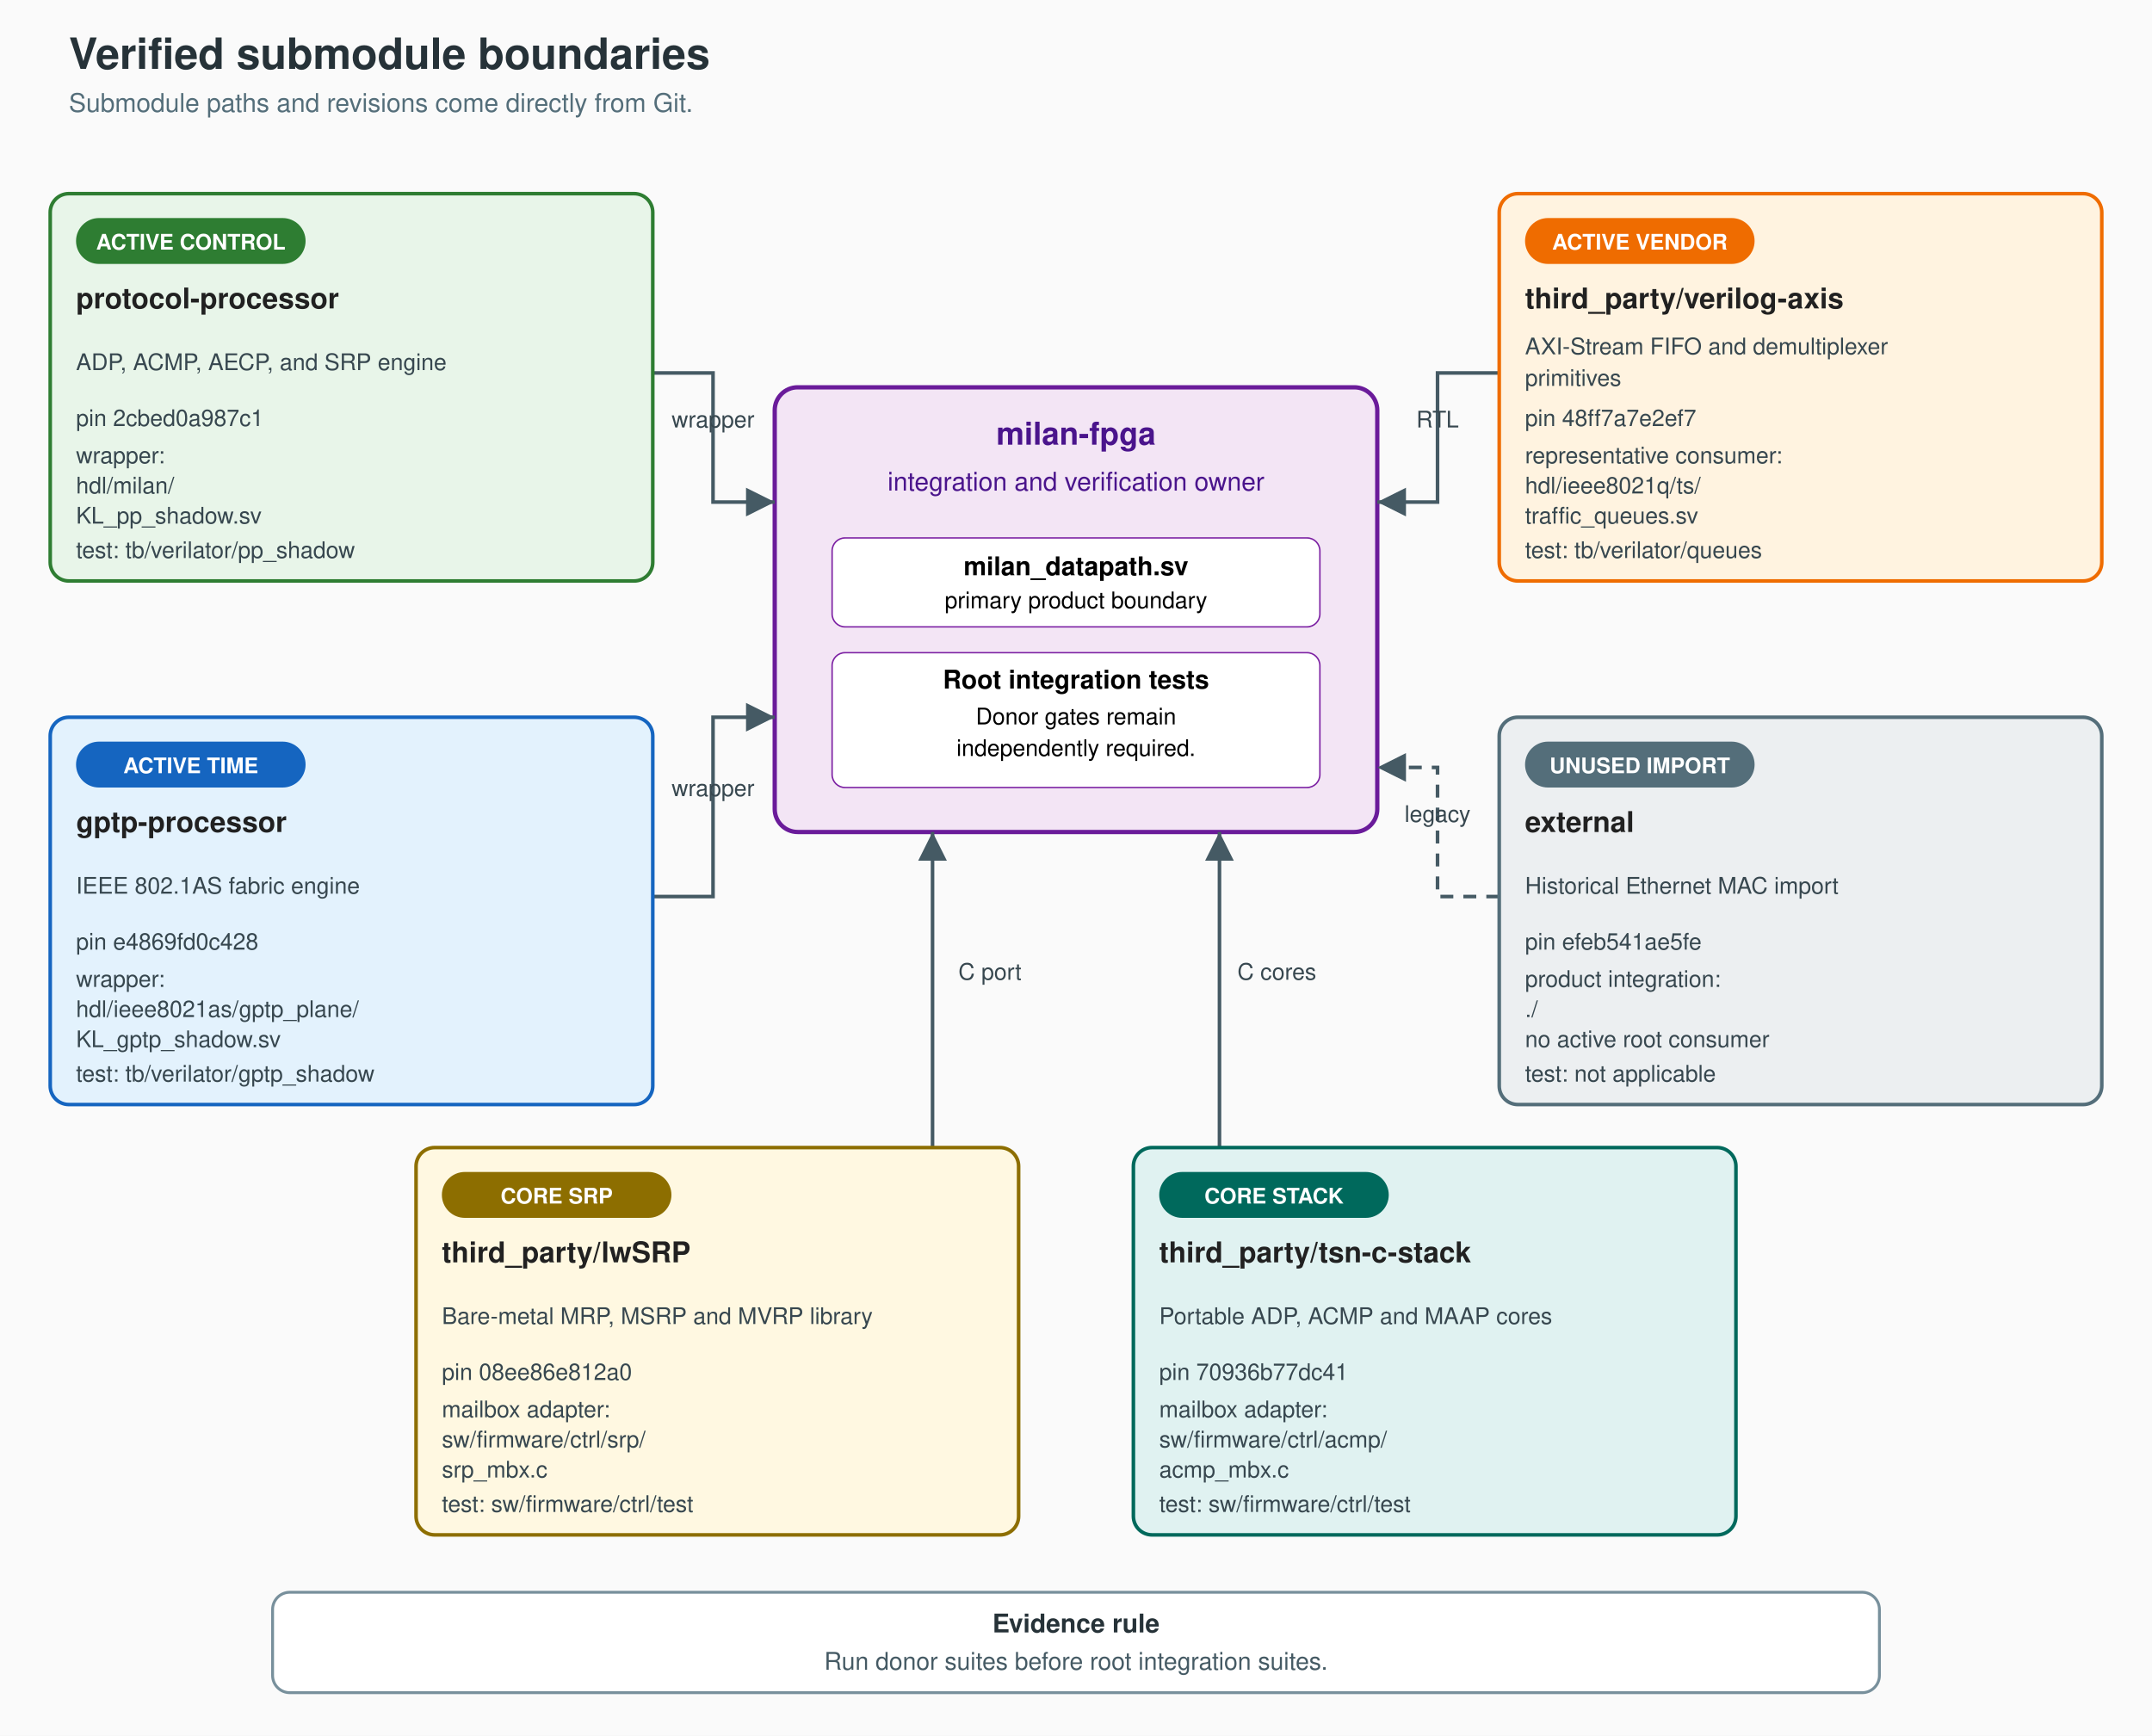
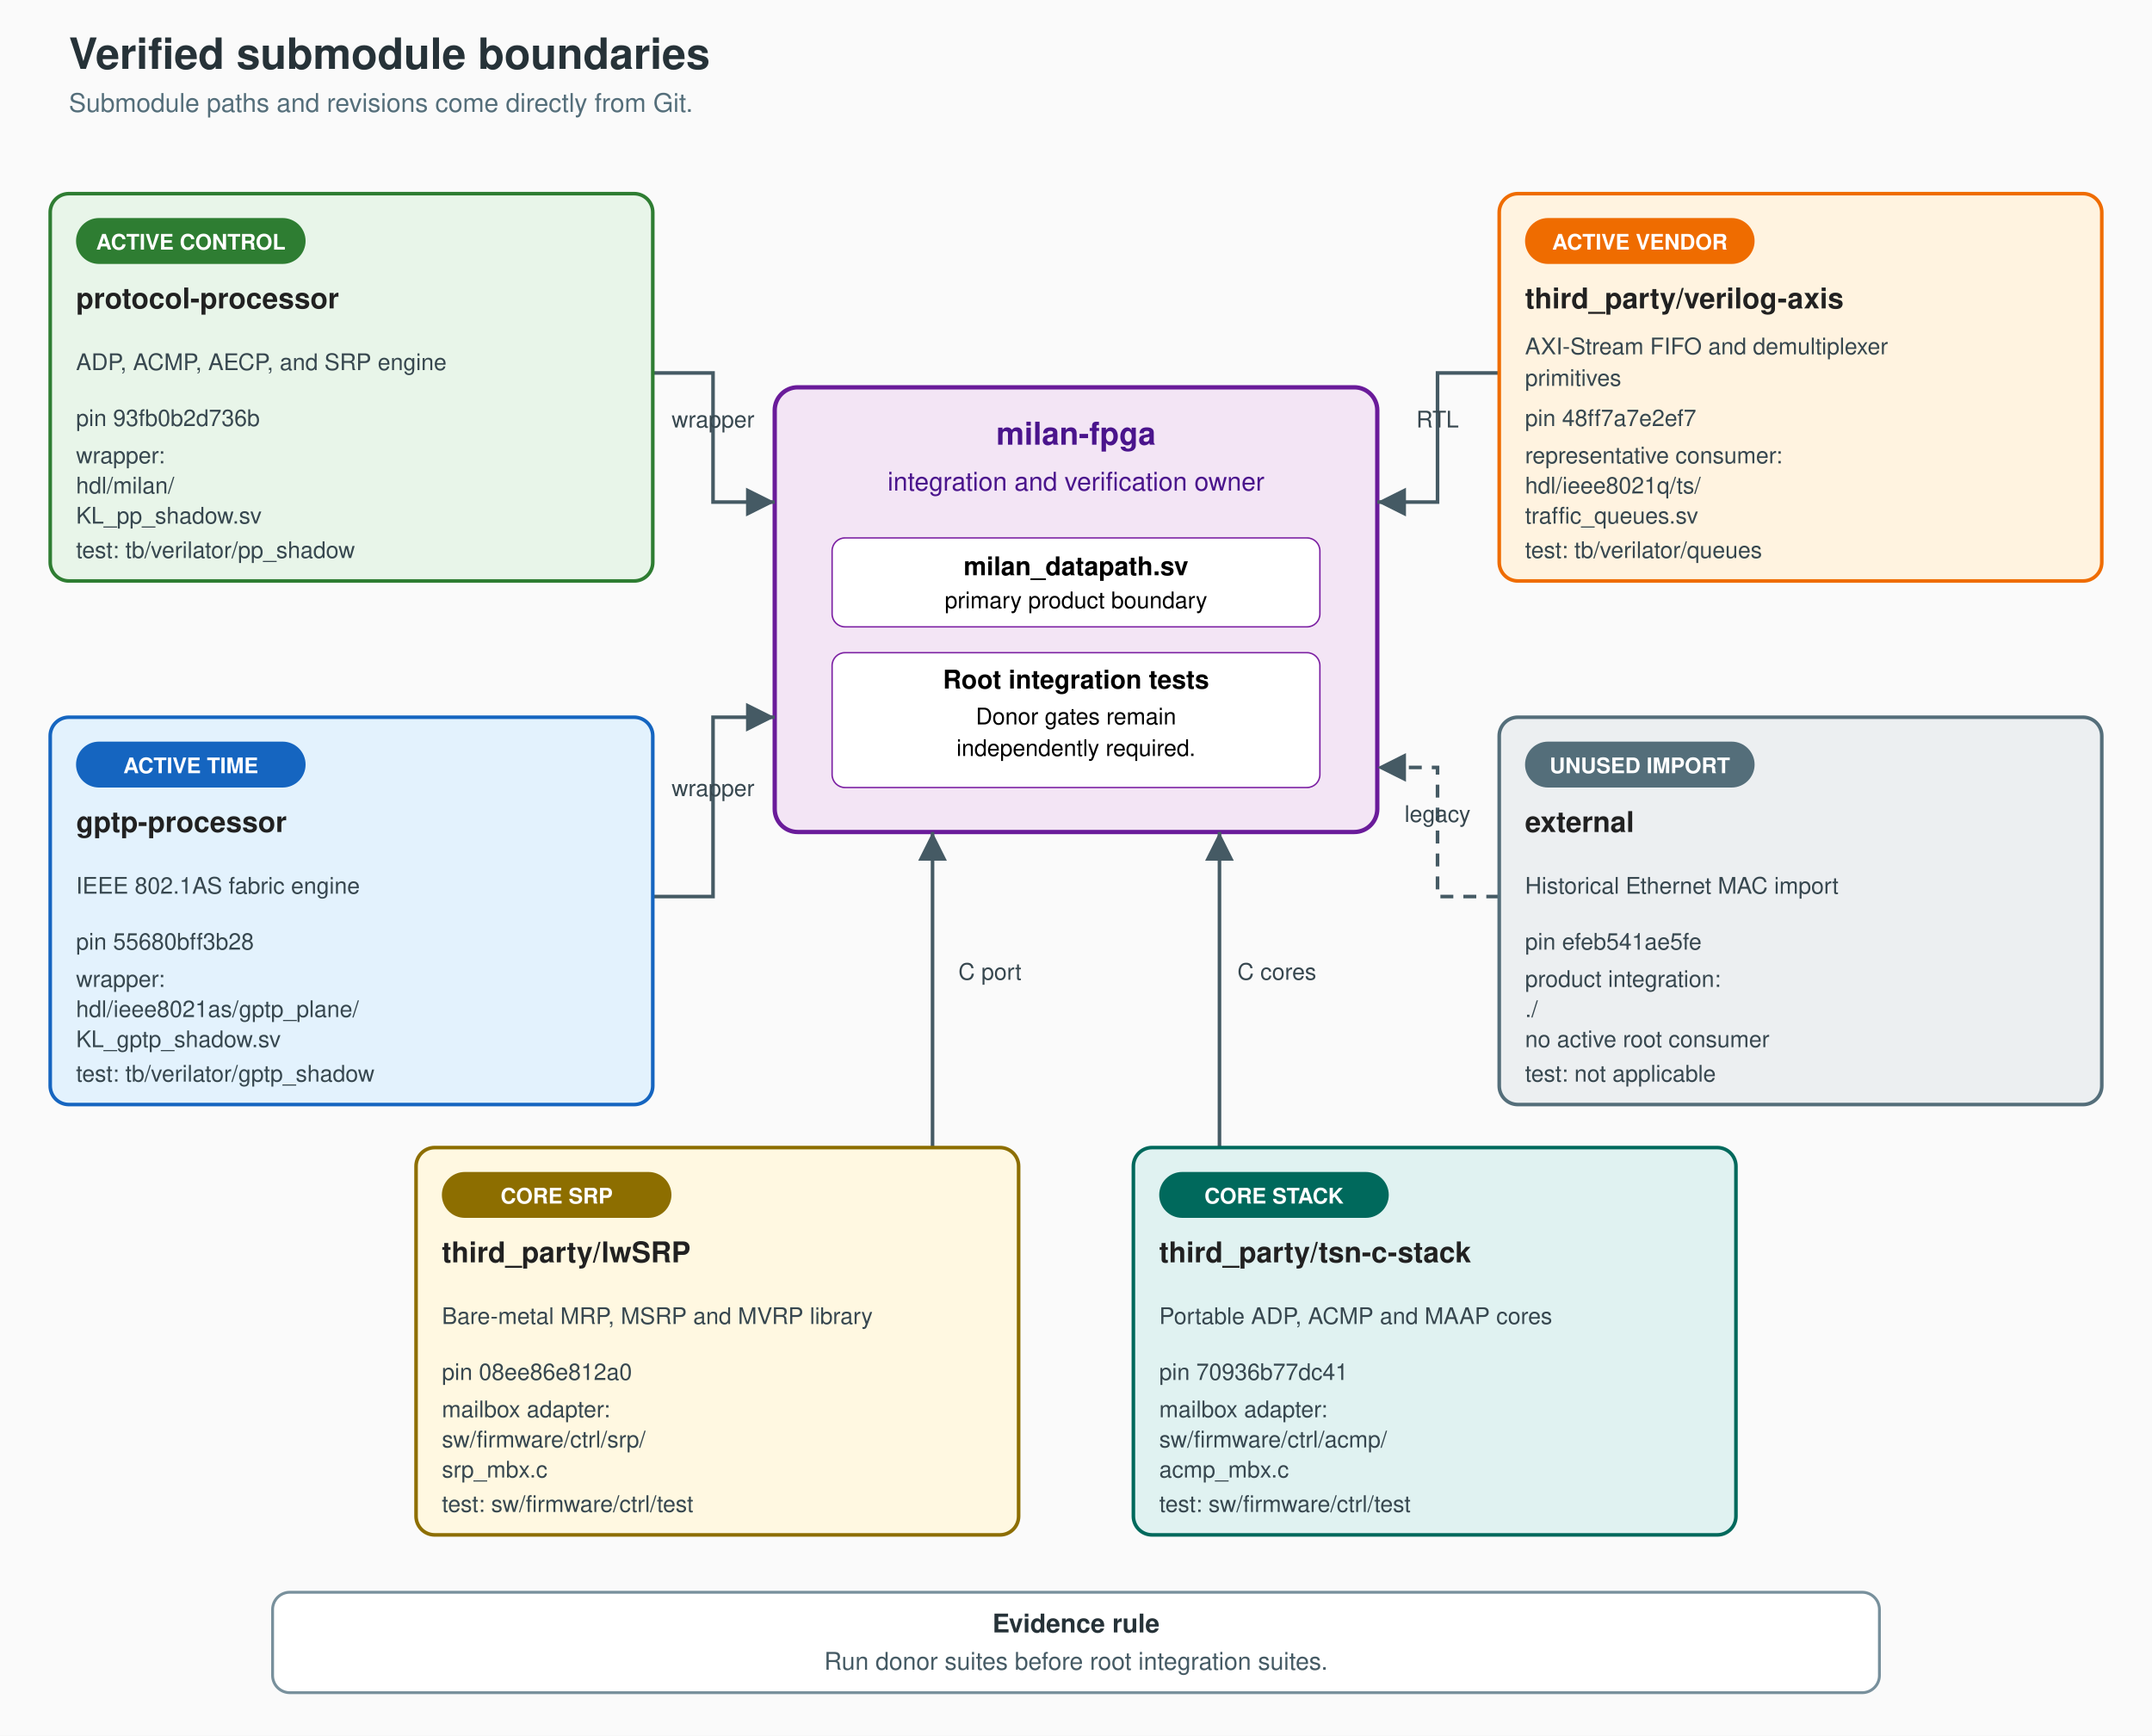
<svg xmlns="http://www.w3.org/2000/svg" width="1500" height="1210" viewBox="0 0 1500 1210" font-family="Helvetica,Arial,sans-serif">
  <rect width="1500" height="1210" fill="#FAFAFA" />
  <defs>
    <marker id="arrow" markerWidth="12" markerHeight="12" refX="8" refY="4" orient="auto">
      <path d="M0,0 L8,4 L0,8 Z" fill="#455A64" />
    </marker>
  </defs>
  <text x="48" y="48" font-size="30" font-weight="bold" fill="#263238">Verified submodule boundaries</text>
  <text x="48" y="78" font-size="18" fill="#546E7A">Submodule paths and revisions come directly from Git.</text>
  <rect x="540" y="270" width="420" height="310" rx="16" fill="#F3E5F5" stroke="#6A1B9A" stroke-width="3" />
  <text x="750" y="310" text-anchor="middle" font-size="22" font-weight="bold" fill="#4A148C">milan-fpga</text>
  <text x="750" y="342" text-anchor="middle" font-size="18" fill="#4A148C">integration and verification owner</text>
  <rect x="580" y="375" width="340" height="62" rx="9" fill="#FFFFFF" stroke="#7B1FA2" />
  <text x="750" y="401" text-anchor="middle" font-size="18" font-weight="bold">milan_datapath.sv</text>
  <text x="750" y="424" text-anchor="middle" font-size="16">primary product boundary</text>
  <rect x="580" y="455" width="340" height="94" rx="9" fill="#FFFFFF" stroke="#7B1FA2" />
  <text x="750" y="480" text-anchor="middle" font-size="18" font-weight="bold">Root integration tests</text>
  <text x="750" y="505" text-anchor="middle" font-size="16">Donor gates remain</text>
  <text x="750" y="527" text-anchor="middle" font-size="16">independently required.</text>
  <path d="M455,260 L497,260 L497,350 L540,350" fill="none" stroke="#455A64" stroke-width="2.5" marker-end="url(#arrow)" />
  <text x="497" y="298" text-anchor="middle" font-size="16" fill="#37474F">wrapper</text>
  <path d="M455,625 L497,625 L497,500 L540,500" fill="none" stroke="#455A64" stroke-width="2.5" marker-end="url(#arrow)" />
  <text x="497" y="555" text-anchor="middle" font-size="16" fill="#37474F">wrapper</text>
  <path d="M1045,260 L1002,260 L1002,350 L960,350" fill="none" stroke="#455A64" stroke-width="2.5" marker-end="url(#arrow)" />
  <text x="1002" y="298" text-anchor="middle" font-size="16" fill="#37474F">RTL</text>
  <path d="M1045,625 L1002,625 L1002,535 L960,535" fill="none" stroke="#455A64" stroke-width="2.5" marker-end="url(#arrow)" stroke-dasharray="9,7" />
  <text x="1002" y="573" text-anchor="middle" font-size="16" fill="#37474F">legacy</text>
  <path d="M650,800 L650,800 L650,580 L650,580" fill="none" stroke="#455A64" stroke-width="2.5" marker-end="url(#arrow)" />
  <text x="690" y="683" text-anchor="middle" font-size="16" fill="#37474F">C port</text>
  <path d="M850,800 L850,800 L850,580 L850,580" fill="none" stroke="#455A64" stroke-width="2.5" marker-end="url(#arrow)" />
  <text x="890" y="683" text-anchor="middle" font-size="16" fill="#37474F">C cores</text>
  <rect x="35" y="135" width="420" height="270" rx="13" fill="#E8F5E9" stroke="#2E7D32" stroke-width="2.5" />
  <rect x="53" y="152" width="160" height="32" rx="16" fill="#2E7D32" />
  <text x="133" y="174" text-anchor="middle" font-size="15" font-weight="bold" fill="#FFFFFF">ACTIVE CONTROL</text>
  <text x="53" y="215" font-size="20" font-weight="bold" fill="#212121">protocol-processor</text>
  <text x="53" y="258" font-size="16" fill="#37474F">ADP, ACMP, AECP, and SRP engine</text>
-   <text x="53" y="297" font-size="16" fill="#37474F">pin 2cbed0a987c1</text>
+   <text x="53" y="297" font-size="16" fill="#37474F">pin 93fb0b2d736b</text>
  <text x="53" y="323" font-size="16" fill="#37474F">wrapper:</text>
  <text x="53" y="344" font-size="16" fill="#37474F">hdl/milan/</text>
  <text x="53" y="365" font-size="16" fill="#37474F">KL_pp_shadow.sv</text>
  <text x="53" y="389" font-size="16" fill="#37474F">test: tb/verilator/pp_shadow</text>
  <rect x="35" y="500" width="420" height="270" rx="13" fill="#E3F2FD" stroke="#1565C0" stroke-width="2.5" />
  <rect x="53" y="517" width="160" height="32" rx="16" fill="#1565C0" />
  <text x="133" y="539" text-anchor="middle" font-size="15" font-weight="bold" fill="#FFFFFF">ACTIVE TIME</text>
  <text x="53" y="580" font-size="20" font-weight="bold" fill="#212121">gptp-processor</text>
  <text x="53" y="623" font-size="16" fill="#37474F">IEEE 802.1AS fabric engine</text>
-   <text x="53" y="662" font-size="16" fill="#37474F">pin e4869fd0c428</text>
+   <text x="53" y="662" font-size="16" fill="#37474F">pin 55680bff3b28</text>
  <text x="53" y="688" font-size="16" fill="#37474F">wrapper:</text>
  <text x="53" y="709" font-size="16" fill="#37474F">hdl/ieee8021as/gptp_plane/</text>
  <text x="53" y="730" font-size="16" fill="#37474F">KL_gptp_shadow.sv</text>
  <text x="53" y="754" font-size="16" fill="#37474F">test: tb/verilator/gptp_shadow</text>
  <rect x="1045" y="135" width="420" height="270" rx="13" fill="#FFF3E0" stroke="#EF6C00" stroke-width="2.5" />
  <rect x="1063" y="152" width="160" height="32" rx="16" fill="#EF6C00" />
  <text x="1143" y="174" text-anchor="middle" font-size="15" font-weight="bold" fill="#FFFFFF">ACTIVE VENDOR</text>
  <text x="1063" y="215" font-size="20" font-weight="bold" fill="#212121">third_party/verilog-axis</text>
  <text x="1063" y="247" font-size="16" fill="#37474F">AXI-Stream FIFO and demultiplexer</text>
  <text x="1063" y="269" font-size="16" fill="#37474F">primitives</text>
  <text x="1063" y="297" font-size="16" fill="#37474F">pin 48ff7a7e2ef7</text>
  <text x="1063" y="323" font-size="16" fill="#37474F">representative consumer:</text>
  <text x="1063" y="344" font-size="16" fill="#37474F">hdl/ieee8021q/ts/</text>
  <text x="1063" y="365" font-size="16" fill="#37474F">traffic_queues.sv</text>
  <text x="1063" y="389" font-size="16" fill="#37474F">test: tb/verilator/queues</text>
  <rect x="1045" y="500" width="420" height="270" rx="13" fill="#ECEFF1" stroke="#546E7A" stroke-width="2.5" />
  <rect x="1063" y="517" width="160" height="32" rx="16" fill="#546E7A" />
  <text x="1143" y="539" text-anchor="middle" font-size="15" font-weight="bold" fill="#FFFFFF">UNUSED IMPORT</text>
  <text x="1063" y="580" font-size="20" font-weight="bold" fill="#212121">external</text>
  <text x="1063" y="623" font-size="16" fill="#37474F">Historical Ethernet MAC import</text>
  <text x="1063" y="662" font-size="16" fill="#37474F">pin efeb541ae5fe</text>
  <text x="1063" y="688" font-size="16" fill="#37474F">product integration:</text>
  <text x="1063" y="709" font-size="16" fill="#37474F">./</text>
  <text x="1063" y="730" font-size="16" fill="#37474F">no active root consumer</text>
  <text x="1063" y="754" font-size="16" fill="#37474F">test: not applicable</text>
  <rect x="290" y="800" width="420" height="270" rx="13" fill="#FFF8E1" stroke="#8D6E00" stroke-width="2.5" />
  <rect x="308" y="817" width="160" height="32" rx="16" fill="#8D6E00" />
  <text x="388" y="839" text-anchor="middle" font-size="15" font-weight="bold" fill="#FFFFFF">CORE SRP</text>
  <text x="308" y="880" font-size="20" font-weight="bold" fill="#212121">third_party/lwSRP</text>
  <text x="308" y="923" font-size="16" fill="#37474F">Bare-metal MRP, MSRP and MVRP library</text>
  <text x="308" y="962" font-size="16" fill="#37474F">pin 08ee86e812a0</text>
  <text x="308" y="988" font-size="16" fill="#37474F">mailbox adapter:</text>
  <text x="308" y="1009" font-size="16" fill="#37474F">sw/firmware/ctrl/srp/</text>
  <text x="308" y="1030" font-size="16" fill="#37474F">srp_mbx.c</text>
  <text x="308" y="1054" font-size="16" fill="#37474F">test: sw/firmware/ctrl/test</text>
  <rect x="790" y="800" width="420" height="270" rx="13" fill="#E0F2F1" stroke="#00695C" stroke-width="2.5" />
  <rect x="808" y="817" width="160" height="32" rx="16" fill="#00695C" />
  <text x="888" y="839" text-anchor="middle" font-size="15" font-weight="bold" fill="#FFFFFF">CORE STACK</text>
  <text x="808" y="880" font-size="20" font-weight="bold" fill="#212121">third_party/tsn-c-stack</text>
  <text x="808" y="923" font-size="16" fill="#37474F">Portable ADP, ACMP and MAAP cores</text>
  <text x="808" y="962" font-size="16" fill="#37474F">pin 70936b77dc41</text>
  <text x="808" y="988" font-size="16" fill="#37474F">mailbox adapter:</text>
  <text x="808" y="1009" font-size="16" fill="#37474F">sw/firmware/ctrl/acmp/</text>
  <text x="808" y="1030" font-size="16" fill="#37474F">acmp_mbx.c</text>
  <text x="808" y="1054" font-size="16" fill="#37474F">test: sw/firmware/ctrl/test</text>
  <rect x="190" y="1110" width="1120" height="70" rx="12" fill="#FFFFFF" stroke="#78909C" stroke-width="2" />
  <text x="750" y="1138" text-anchor="middle" font-size="18" font-weight="bold" fill="#263238">Evidence rule</text>
  <text x="750" y="1164" text-anchor="middle" font-size="17" fill="#455A64">Run donor suites before root integration suites.</text>
</svg>
